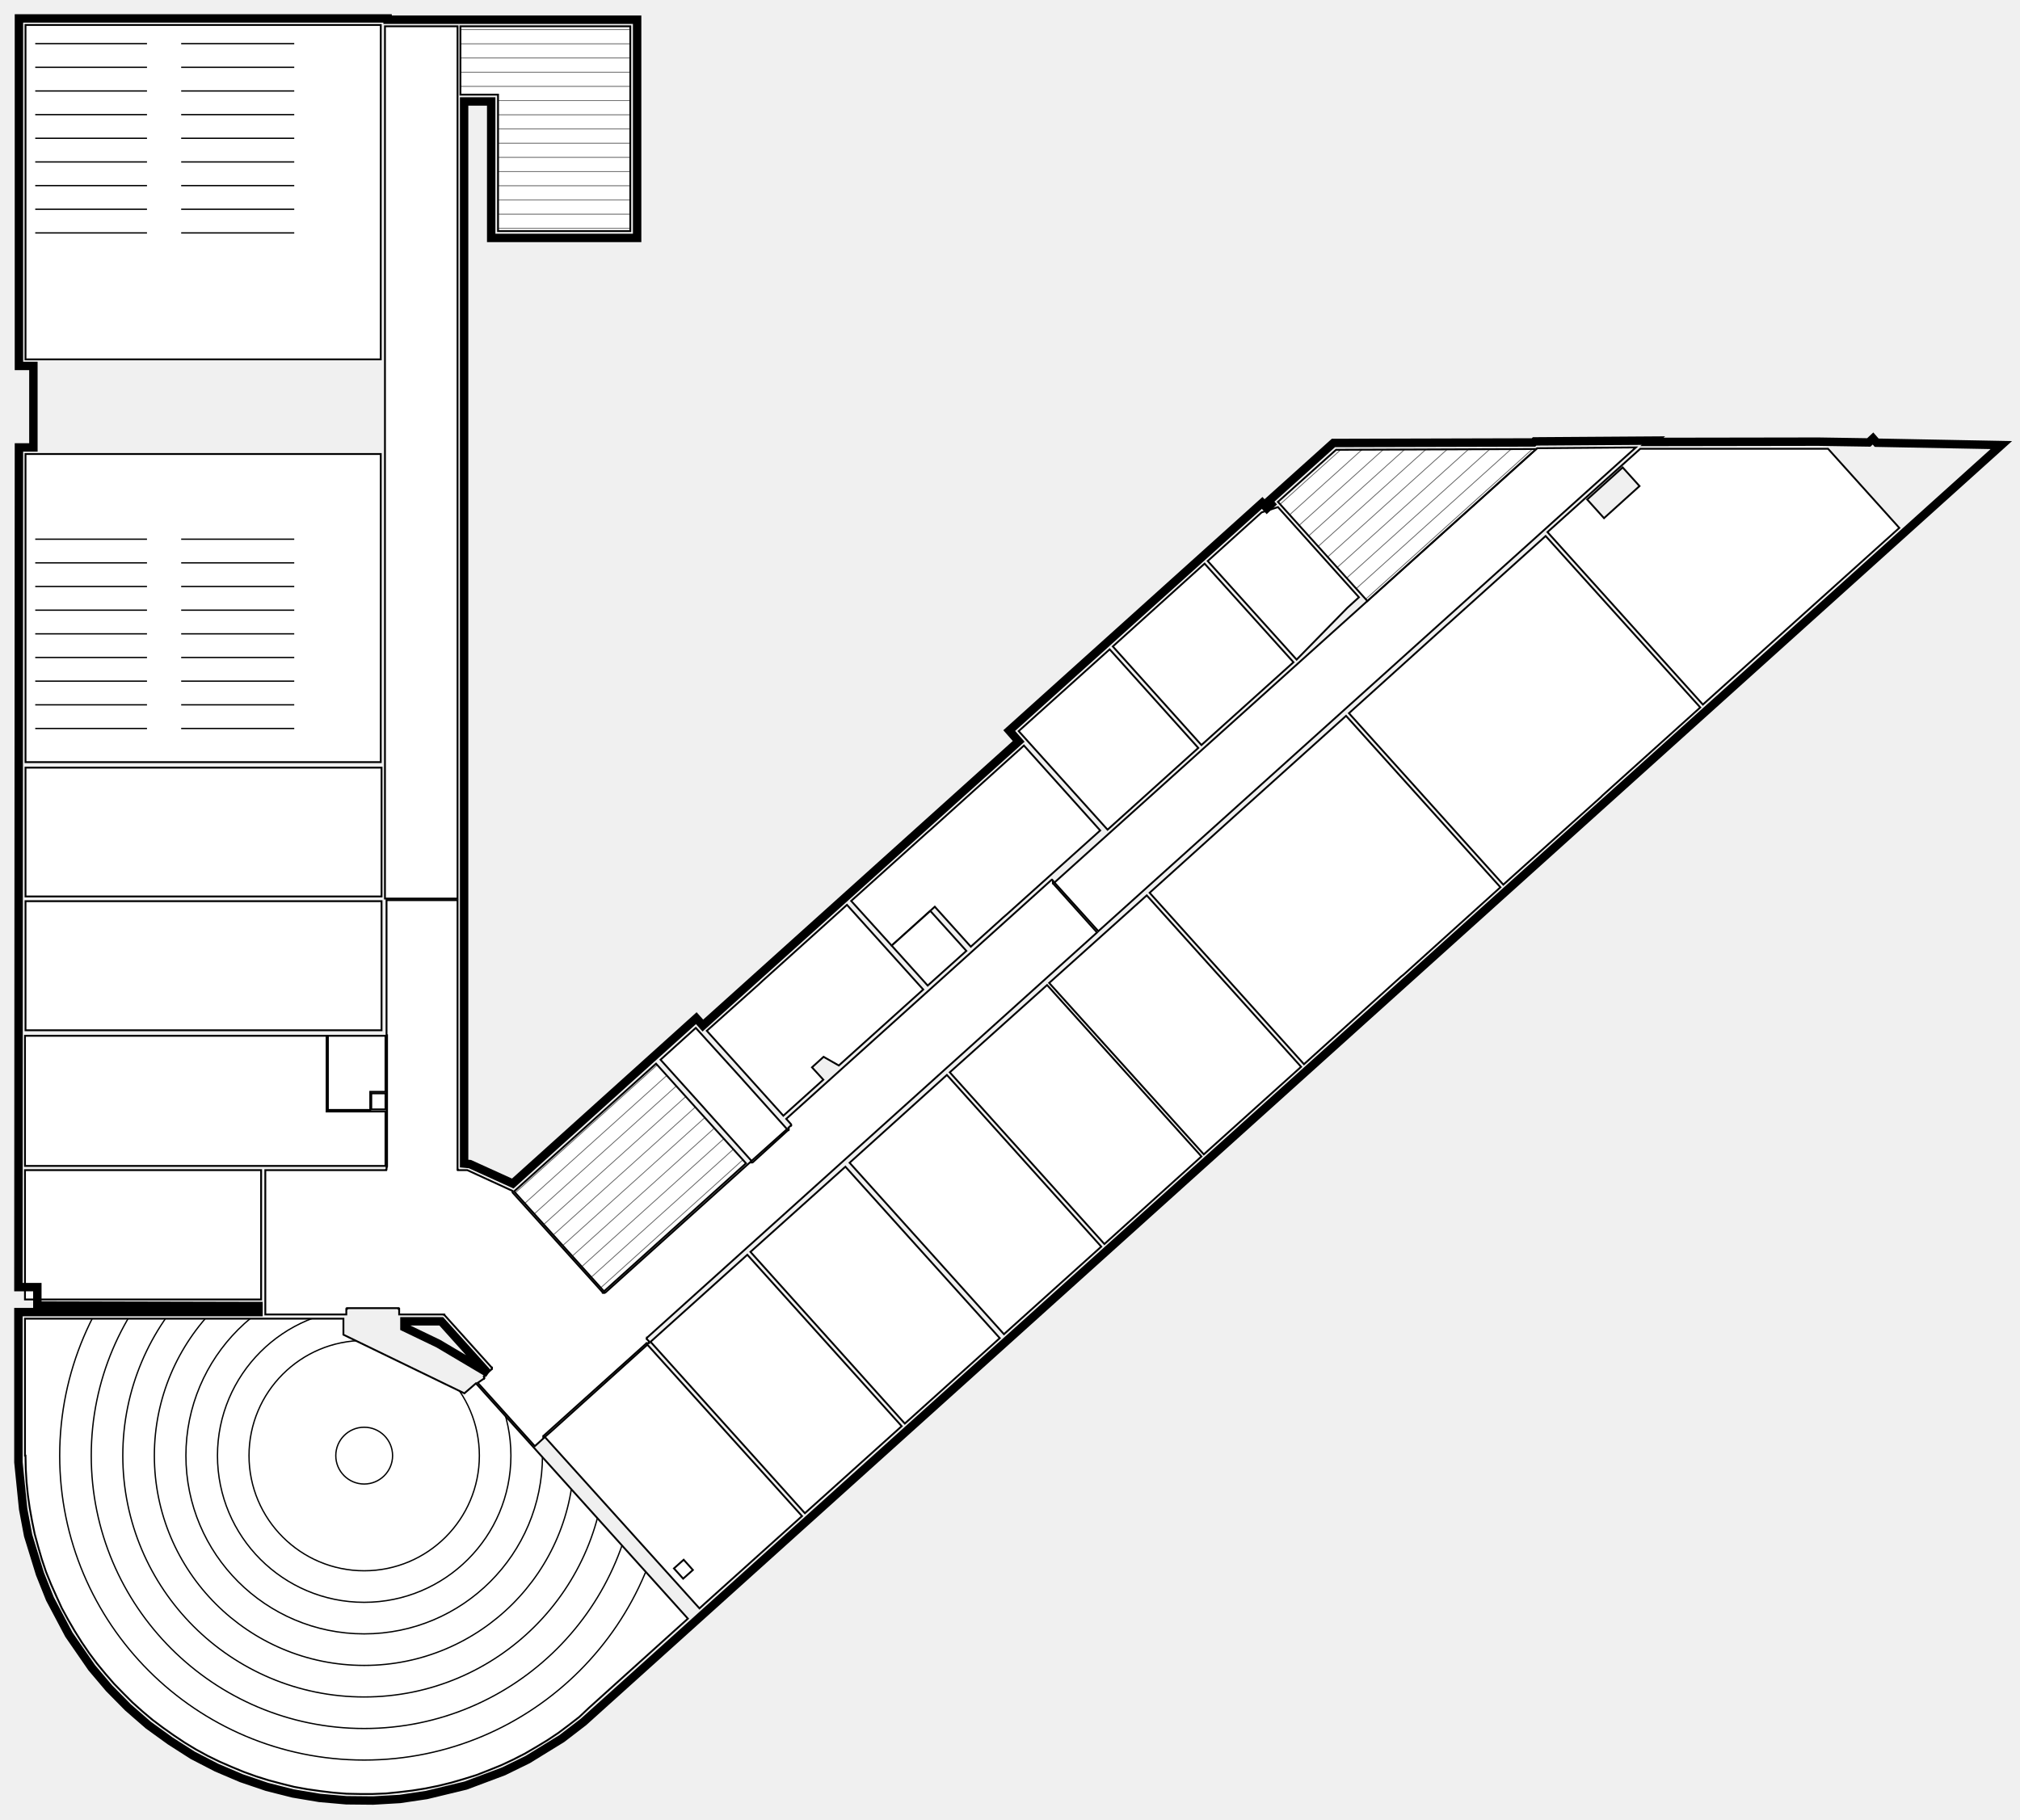
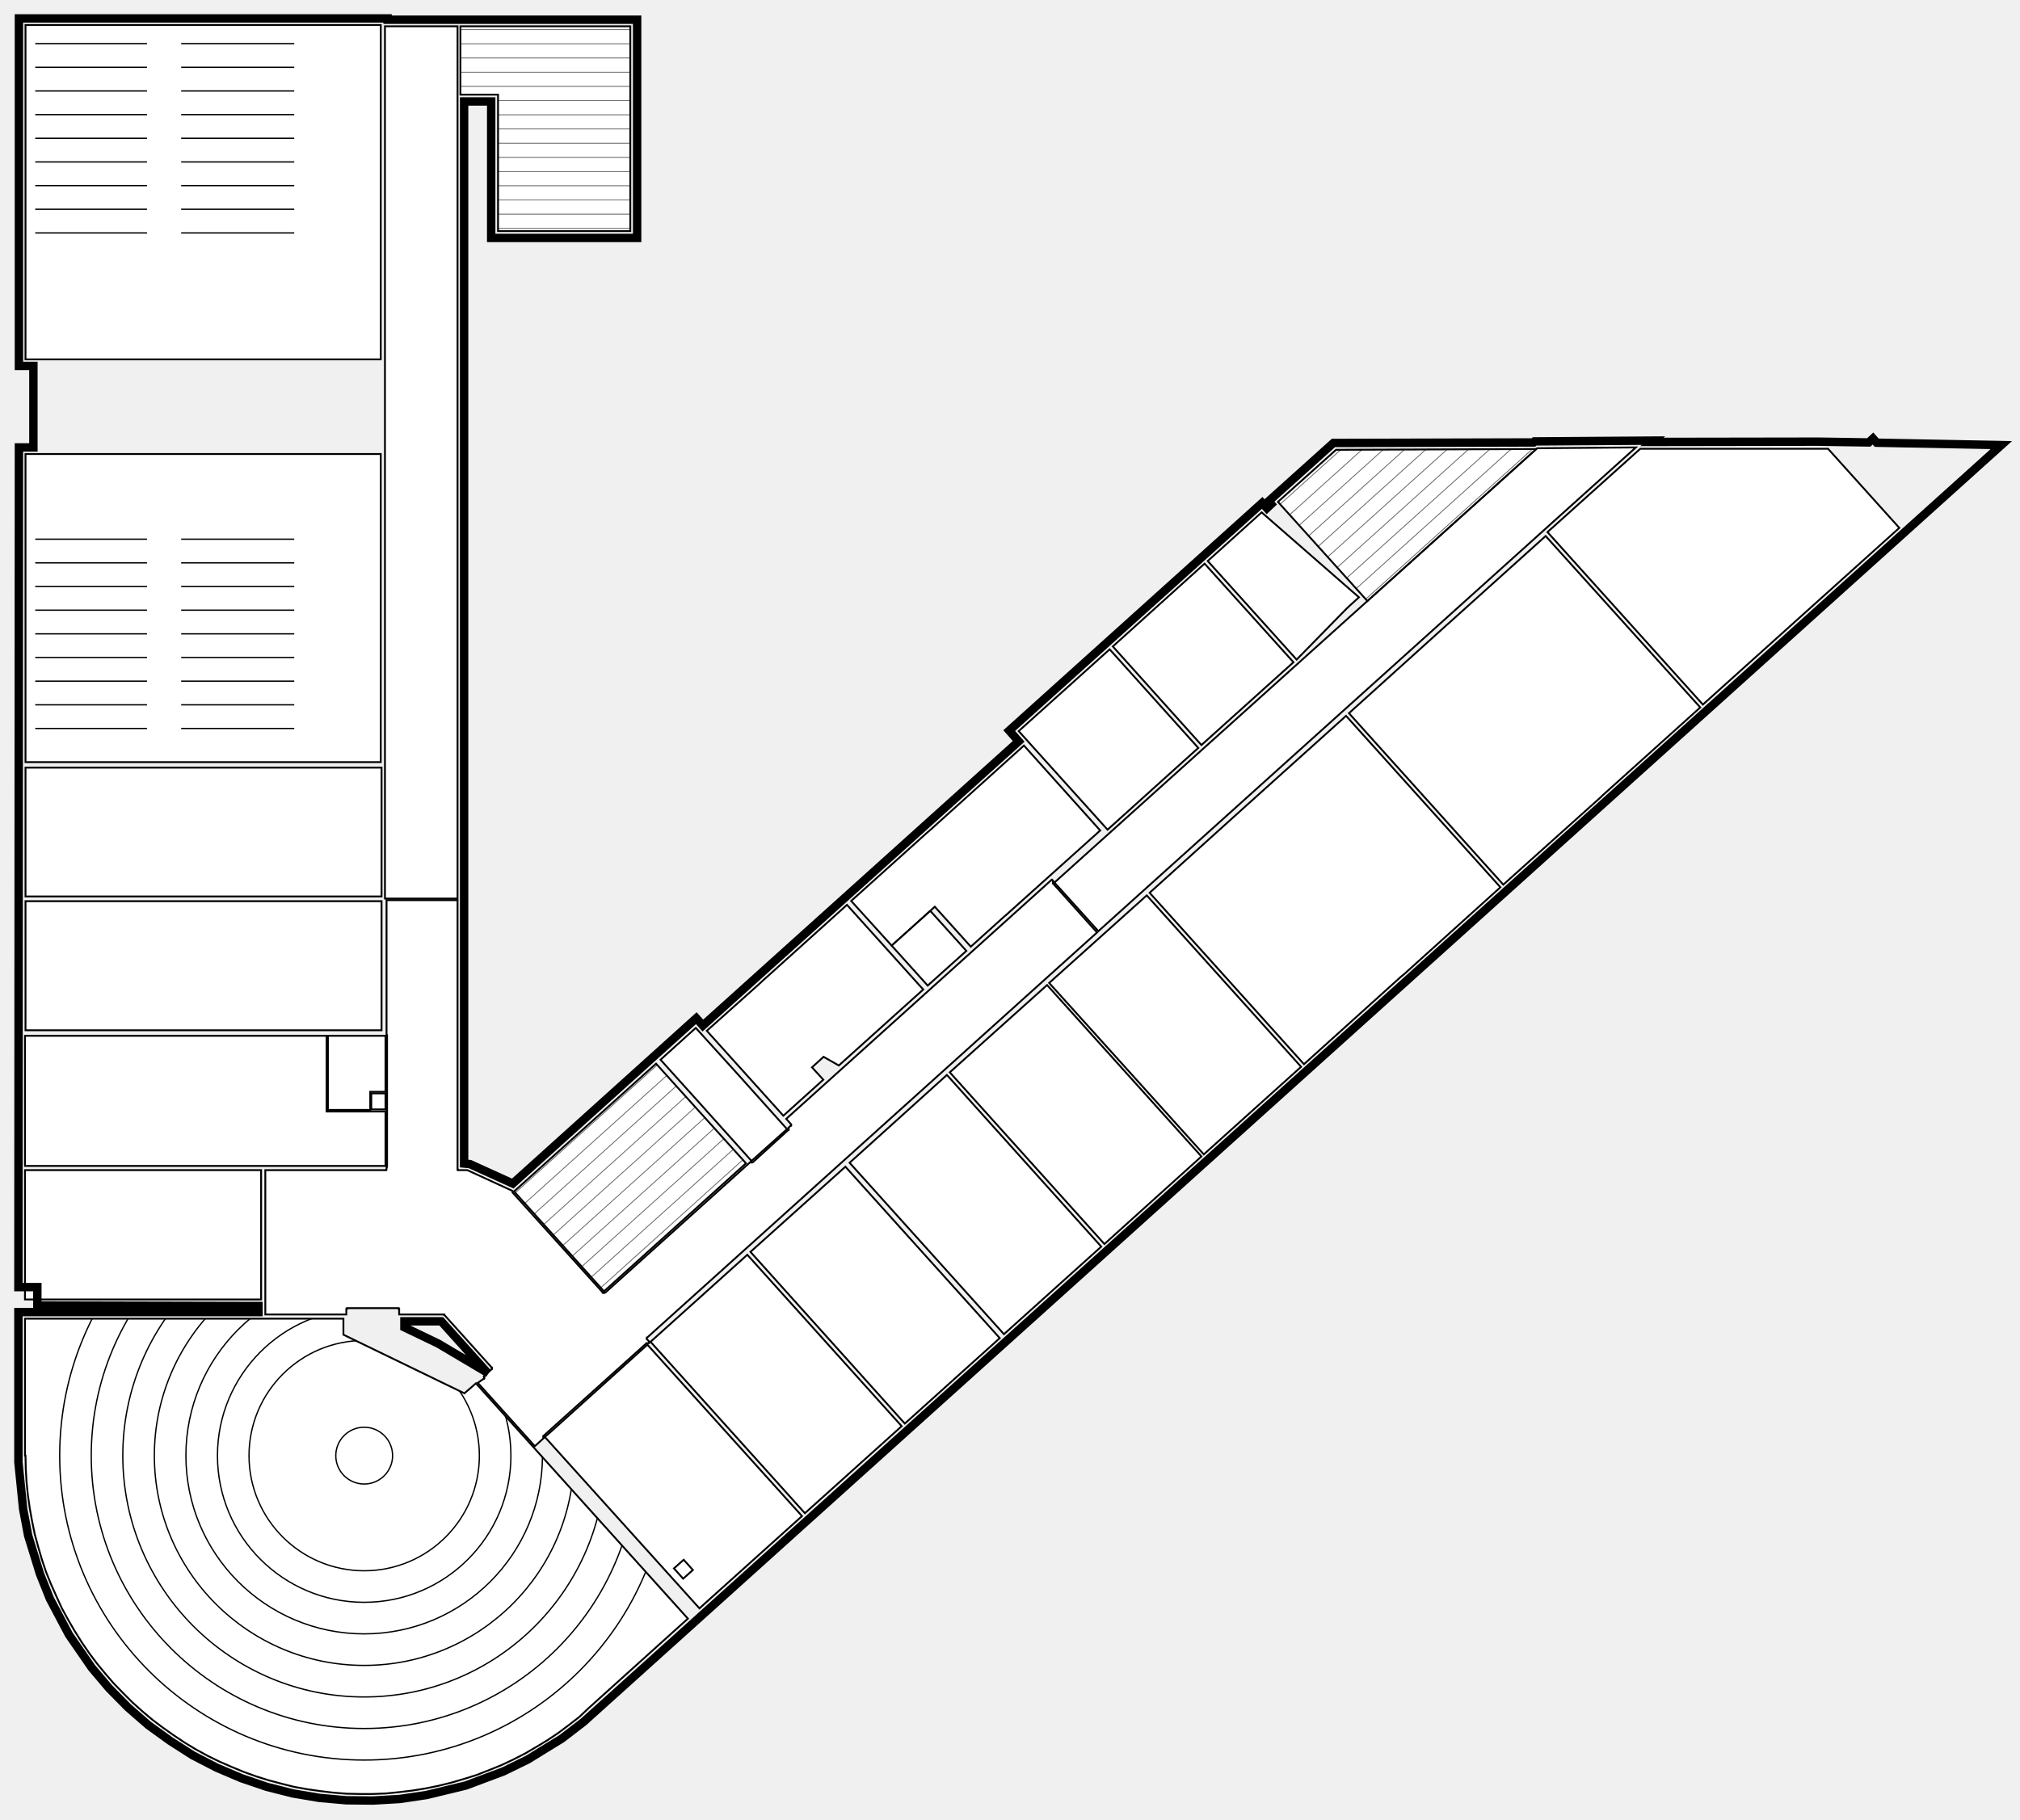
<svg xmlns="http://www.w3.org/2000/svg" viewBox="-9.4 -11.1 768.2 692.0" width="384.1mm" height="346.0mm">
  <style>.deco{stroke-opacity:1}
.room{stroke:#000;stroke-width:.7}
.out{fill:none;stroke:#000;stroke-width:3.2}
.axis{stroke:#000;stroke-width:.4;stroke-dasharray:9 2.5 1.5 2.5;fill:none}
.axc{fill:#fff;stroke:#000;stroke-width:.5}
.axt{font:6.2px "Barlow Condensed","Arial Narrow",Arial,sans-serif;fill:#000;text-anchor:middle;dominant-baseline:central}
.seg{stroke:#000;stroke-width:1.4;stroke-dasharray:6 3.5;fill:none}
.segt{font:700 11px "Barlow Condensed","Arial Narrow",Arial,sans-serif;fill:#000}
.deco{fill:none;stroke:#000;stroke-width:.5}
.n{font-family:"Barlow Condensed","Arial Narrow",Arial,sans-serif;font-weight:700;fill:#000;text-anchor:middle}
.a{font-family:"IBM Plex Mono",Consolas,monospace;fill:#000;text-anchor:middle}
</style>
  <defs>
    <clipPath id="c1_01">
      <path d="M165.7 -1.1L230.3 -1.1L230.3 76.8L180.0 76.8L180.0 24.9L165.7 24.9L165.7 -1.1Z" />
    </clipPath>
    <clipPath id="c1_02">
      <path d="M137.0 -1.1L164.6 -1.1L164.6 330.7L137.0 330.7L137.0 -1.1Z" />
    </clipPath>
    <clipPath id="c1_03">
      <path d="M91.5 434.0L91.5 434.0L91.5 488.9L91.5 488.9L91.5 488.9L122.3 488.9L122.3 488.9L122.3 488.9L122.3 487.1L122.3 487.1L122.3 487.1L122.3 487.0L122.3 487.0L122.3 487.0L122.3 487.0L122.3 486.9L122.3 486.9L122.4 486.9L122.4 486.8L122.4 486.8L122.4 486.8L122.4 486.8L122.4 486.7L122.5 486.7L122.5 486.7L122.5 486.7L122.5 486.6L122.6 486.6L122.6 486.6L122.6 486.6L122.6 486.6L122.7 486.6L122.7 486.5L122.7 486.5L122.7 486.5L122.8 486.5L122.8 486.5L122.8 486.5L122.9 486.5L122.9 486.5L122.9 486.5L123.0 486.5L141.8 486.5L141.8 486.5L141.8 486.5L141.9 486.5L141.9 486.5L142.0 486.5L142.0 486.5L142.0 486.5L142.0 486.5L142.1 486.5L142.1 486.6L142.1 486.6L142.2 486.6L142.2 486.6L142.2 486.6L142.2 486.6L142.2 486.7L142.3 486.7L142.3 486.7L142.3 486.7L142.3 486.8L142.3 486.8L142.4 486.8L142.4 486.8L142.4 486.9L142.4 486.9L142.4 486.9L142.4 487.0L142.4 487.0L142.4 487.0L142.4 487.0L142.4 487.1L142.4 487.1L142.4 487.1L142.4 488.9L142.4 488.9L142.5 488.9L159.3 488.9L159.3 488.9L159.4 488.9L159.4 488.9L159.4 489.0L159.5 489.0L159.5 489.0L159.6 489.0L159.6 489.0L159.6 489.1L177.6 509.1L177.7 509.1L177.7 509.1L177.7 509.2L177.7 509.2L177.7 509.2L177.7 509.3L177.7 509.3L177.7 509.4L177.7 509.4L177.7 509.4L177.7 509.5L177.7 509.5L177.7 509.6L177.7 509.6L177.6 509.6L177.6 509.7L174.6 512.4L174.6 512.4L174.6 512.4L174.6 512.4L174.6 512.4L174.6 512.5L174.6 512.5L174.7 512.5L174.7 512.5L174.7 512.6L174.7 512.6L174.7 512.6L174.7 512.6L174.7 512.7L174.8 512.7L174.8 512.8L174.8 512.8L174.8 512.8L174.8 512.8L174.8 512.9L174.8 512.9L174.8 512.9L174.8 513.0L174.8 513.0L174.8 513.0L174.8 513.1L174.7 513.1L174.7 513.1L174.7 513.1L174.7 513.2L174.7 513.2L174.7 513.2L174.7 513.2L174.6 513.3L174.6 513.3L174.6 513.3L174.6 513.4L174.5 513.4L174.5 513.4L174.5 513.4L172.3 514.9L172.3 514.9L172.3 514.9L194.0 539.0L194.0 539.0L194.0 539.0L197.4 535.9L197.4 535.9L197.4 535.9L197.3 535.9L197.3 535.9L197.3 535.8L197.3 535.8L197.3 535.8L197.3 535.7L197.3 535.7L197.2 535.7L197.2 535.7L197.2 535.6L197.2 535.6L197.2 535.6L197.2 535.5L197.2 535.5L197.2 535.5L197.2 535.4L197.2 535.4L197.2 535.4L197.2 535.3L197.2 535.3L197.2 535.3L197.3 535.3L197.3 535.2L197.3 535.2L197.3 535.2L197.3 535.1L197.3 535.1L197.3 535.1L197.4 535.1L197.4 535.1L197.4 535.0L197.4 535.0L199.6 533.0L236.4 499.9L236.4 499.9L236.4 499.9L236.5 499.9L236.5 499.9L236.5 499.8L236.6 499.8L236.6 499.8L236.6 499.8L236.6 499.8L236.7 499.8L236.7 499.8L236.7 499.8L236.8 499.8L236.8 499.8L236.8 499.8L236.8 499.8L236.9 499.8L236.9 499.8L236.9 499.8L237.0 499.8L237.0 499.8L237.0 499.8L237.1 499.8L237.1 499.8L237.1 499.8L237.2 499.8L237.2 499.9L237.2 499.9L237.2 499.9L237.2 499.9L237.3 499.9L237.3 499.9L237.3 500.0L237.3 499.9L237.5 499.8L237.5 499.8L237.5 499.7L237.5 499.7L237.5 499.7L237.5 499.7L237.5 499.6L237.5 499.6L237.4 499.6L237.4 499.5L237.4 499.5L237.4 499.5L237.4 499.4L237.4 499.4L237.4 499.4L237.4 499.4L237.4 499.3L237.4 499.3L237.4 499.3L237.4 499.2L237.4 499.2L237.4 499.2L237.4 499.1L237.4 499.1L237.4 499.1L237.4 499.1L236.6 498.3L236.6 498.2L236.6 498.2L236.6 498.2L236.6 498.1L236.6 498.1L236.5 498.1L236.5 498.0L236.5 498.0L236.6 497.9L236.6 497.9L236.6 497.8L236.6 497.8L236.6 497.8L236.6 497.7L236.6 497.7L236.7 497.7L407.8 343.6L407.8 343.6L407.8 343.6L391.2 325.1L391.2 325.1L391.1 325.0L391.1 325.0L391.1 325.0L391.1 324.9L391.1 324.9L391.1 324.9L391.0 324.9L391.0 324.8L391.0 324.8L391.0 324.8L391.0 324.7L391.0 324.7L391.0 324.7L391.0 324.6L391.0 324.6L391.0 324.6L391.0 324.6L391.0 324.5L391.0 324.5L391.0 324.4L391.0 324.4L391.0 324.4L391.1 324.4L391.1 324.3L391.1 324.3L391.1 324.3L391.1 324.3L391.2 324.2L391.2 324.2L391.2 324.2L391.2 324.2L391.2 324.2L391.2 324.1L390.7 323.5L390.6 323.5L390.6 323.5L289.6 414.5L289.6 414.5L289.6 414.5L291.4 416.5L291.4 416.5L291.4 416.6L291.4 416.6L291.4 416.6L291.5 416.7L291.5 416.7L291.5 416.8L291.5 416.8L291.5 416.8L291.5 416.9L291.4 416.9L291.4 416.9L291.4 417.0L291.4 417.0L291.4 417.1L291.3 417.1L290.4 417.9L290.4 417.9L290.4 418.0L290.4 418.0L290.4 418.0L290.5 418.0L290.5 418.1L290.5 418.1L290.5 418.1L290.5 418.1L290.5 418.2L290.5 418.2L290.5 418.2L290.5 418.2L290.6 418.3L290.6 418.3L290.6 418.4L290.6 418.4L290.6 418.4L290.6 418.4L290.5 418.5L290.5 418.5L290.5 418.5L290.5 418.6L290.5 418.6L290.5 418.6L290.5 418.7L290.5 418.7L290.5 418.7L290.4 418.7L290.4 418.8L290.4 418.8L290.4 418.8L290.4 418.8L290.3 418.8L276.9 431.0L276.9 431.0L276.8 431.0L276.8 431.0L276.8 431.0L276.8 431.0L276.7 431.1L276.7 431.1L276.7 431.1L276.6 431.1L276.6 431.1L276.6 431.1L276.6 431.1L276.5 431.1L276.5 431.1L276.5 431.1L276.4 431.1L276.4 431.1L276.4 431.1L276.3 431.1L276.3 431.1L276.3 431.1L276.2 431.1L276.2 431.1L276.2 431.1L276.2 431.0L276.1 431.0L276.1 431.0L276.1 431.0L276.1 431.0L276.0 431.0L276.0 430.9L276.0 430.9L276.0 430.9L276.0 430.9L221.0 480.4L220.9 480.5L220.9 480.5L220.9 480.5L220.8 480.5L220.8 480.5L220.7 480.6L220.7 480.6L220.7 480.6L220.7 480.6L220.7 480.6L220.6 480.6L220.6 480.6L220.6 480.6L220.6 480.6L220.5 480.7L220.5 480.7L220.5 480.7L220.4 480.7L220.4 480.7L220.4 480.7L220.3 480.7L220.3 480.7L220.3 480.7L220.2 480.7L220.2 480.7L220.2 480.7L220.2 480.7L220.1 480.7L220.1 480.7L220.1 480.7L220.0 480.7L220.0 480.7L220.0 480.6L220.0 480.6L219.9 480.6L219.9 480.6L219.9 480.6L219.8 480.6L219.8 480.5L219.8 480.5L219.8 480.5L185.6 442.6L185.6 442.5L185.6 442.5L185.6 442.5L185.6 442.5L185.5 442.4L185.5 442.4L185.5 442.4L185.5 442.4L185.5 442.3L185.5 442.3L185.5 442.2L185.5 442.2L185.5 442.2L185.5 442.2L185.5 442.1L185.5 442.1L185.5 442.1L185.5 442.0L185.5 442.0L185.5 442.0L185.5 441.9L185.5 441.9L185.5 441.9L185.5 441.9L185.5 441.9L168.3 434.0L168.3 434.0L168.3 434.0L165.0 434.0L165.0 434.0L164.9 434.0L164.9 434.0L164.9 434.0L164.8 434.0L164.8 434.0L164.8 433.9L164.7 433.9L164.7 433.9L164.7 433.8L164.7 433.8L164.6 433.8L164.6 433.7L164.6 433.7L164.6 433.6L164.6 433.6L164.6 331.3L164.6 331.3L164.6 331.3L137.6 331.3L137.6 331.3L137.6 331.3L137.6 382.4L137.6 382.5L137.6 382.5L137.6 382.5L137.6 382.5L137.6 382.5L137.7 382.6L137.7 382.6L137.7 382.6L137.7 382.6L137.7 382.6L137.7 382.7L137.7 382.7L137.8 382.7L137.8 382.8L137.8 382.8L137.8 382.8L137.8 382.8L137.8 382.9L137.8 382.9L137.8 383.0L137.8 395.2L137.8 395.2L137.8 395.3L137.8 395.3L137.8 395.3L137.8 395.4L137.8 395.4L137.8 395.4L137.7 395.5L137.7 395.5L137.7 395.5L137.7 395.5L137.7 395.5L137.7 395.5L137.8 395.6L137.8 395.6L137.8 395.6L137.8 395.7L137.8 395.7L137.8 395.7L137.8 395.8L137.8 395.8L137.8 404.2L137.8 404.2L137.8 404.3L137.8 404.3L137.8 404.3L137.8 404.4L137.8 404.4L137.8 404.4L137.7 404.5L137.7 404.5L137.7 404.5L137.7 404.5L137.7 404.5L137.7 404.5L137.8 404.6L137.8 404.6L137.8 404.6L137.8 404.7L137.8 404.7L137.8 404.7L137.8 404.8L137.8 404.8L137.8 410.9L137.8 410.9L137.8 411.0L137.8 411.0L137.8 411.0L137.8 411.1L137.8 411.1L137.8 411.1L137.7 411.1L137.7 411.2L137.7 411.2L137.7 411.2L137.7 411.2L137.7 411.3L137.7 411.3L137.7 411.3L137.7 411.3L137.7 411.3L137.7 411.3L137.7 411.4L137.7 411.4L137.7 411.4L137.8 411.5L137.8 411.5L137.8 411.5L137.8 411.6L137.8 411.6L137.8 411.6L137.8 411.6L137.8 411.7L137.8 432.4L137.8 432.4L137.8 432.5L137.8 432.5L137.8 432.5L137.8 432.6L137.8 432.6L137.8 432.6L137.7 432.7L137.7 432.7L137.7 432.7L137.7 432.8L137.7 432.8L137.7 432.8L137.7 432.8L137.6 432.8L137.6 432.9L137.6 432.9L137.6 432.9L137.6 432.9L137.6 432.9L137.6 433.6L137.6 433.6L137.6 433.7L137.6 433.7L137.5 433.8L137.5 433.8L137.5 433.8L137.5 433.9L137.4 433.9L137.4 433.9L137.4 434.0L137.3 434.0L137.3 434.0L137.3 434.0L137.2 434.0L137.2 434.0L137.2 434.0L91.5 434.0L91.5 434.0Z" />
    </clipPath>
    <clipPath id="c1_04">
      <path d="M391.6 324.6L575.2 159.4L612.7 159.1L408.3 343.1L391.6 324.6Z" />
    </clipPath>
    <clipPath id="c1_05">
      <path d="M476.6 179.8L498.7 160.0L574.8 159.7L510.6 217.5L476.6 179.8Z" />
    </clipPath>
    <clipPath id="c1_06">
      <path d="M502.0 177.2L505.7 173.8L508.9 177.3L505.2 180.6L502.0 177.2Z" />
    </clipPath>
    <clipPath id="c1_07">
      <path d="M449.9 202.3L470.4 183.8L476.6 181.8L507.4 216.1L503.0 220.1L483.7 239.8L449.9 202.3Z" />
    </clipPath>
    <clipPath id="c1_08">
      <path d="M449.9 202.3L470.4 183.8L504.1 221.3L483.7 239.8L449.9 202.3Z" />
    </clipPath>
    <clipPath id="c1_09">
      <path d="M413.8 234.8L448.7 203.3L482.5 240.8L447.5 272.3L413.8 234.8Z" />
    </clipPath>
    <clipPath id="c1_10">
      <path d="M378.0 267.0L412.6 235.9L446.3 273.4L411.8 304.5L378.0 267.0Z" />
    </clipPath>
    <clipPath id="c1_12">
      <path d="M343.1 305.7L344.6 304.4L380.0 272.5L409.0 304.8L373.6 336.6L372.1 337.9L359.8 349.0L346.1 333.8L329.7 348.6L314.3 331.6Z" />
    </clipPath>
    <clipPath id="c1_13">
      <path d="M329.7 348.6L344.4 335.4L358.1 350.6L343.4 363.8L329.7 348.6Z" />
    </clipPath>
    <clipPath id="c1_14">
      <path d="M280.6 362.0L312.7 333.1L341.7 365.3L309.6 394.2L303.8 390.9L299.4 394.9L303.7 399.6L288.5 413.3L259.4 381.0L279.1 363.4Z" />
    </clipPath>
    <clipPath id="c1_17">
      <path d="M241.8 392.0L255.2 379.9L271.7 398.1L289.9 418.4L276.4 430.5L259.7 411.9L258.2 410.2Z" />
    </clipPath>
    <clipPath id="c1_19">
      <path d="M186.1 442.1L240.1 393.5L274.3 431.4L220.3 480.1L186.1 442.1Z" />
    </clipPath>
    <clipPath id="c1_20">
      <path d="M0.3 -1.6L135.4 -1.6L135.4 125.6L0.3 125.6L0.3 -1.6Z" />
    </clipPath>
    <clipPath id="c1_24">
      <path d="M0.3 161.6L135.4 161.6L135.4 278.8L0.3 278.8L0.3 161.6Z" />
    </clipPath>
    <clipPath id="c1_25">
      <path d="M0.3 280.9L135.7 280.9L135.7 329.9L0.3 329.9L0.3 280.9Z" />
    </clipPath>
    <clipPath id="c1_28">
      <path d="M0.3 331.7L135.7 331.7L135.7 380.8L0.3 380.8L0.3 331.7Z" />
    </clipPath>
    <clipPath id="c1_29">
      <path d="M115.3 382.9L137.2 382.9L137.2 404.2L131.4 404.2L131.4 411.1L115.3 411.1Z" />
    </clipPath>
    <clipPath id="c1_31">
      <path d="M131.8 404.8L137.2 404.8L137.2 410.9L131.8 410.9L131.8 404.8Z" />
    </clipPath>
    <clipPath id="c1_32">
      <path d="M0.1 382.9L114.8 382.9L114.8 411.7L137.2 411.7L137.2 432.4L0.1 432.4L0.1 382.9Z" />
    </clipPath>
    <clipPath id="c1_33">
      <path d="M0.1 434.0L89.9 434.0L89.9 483.2L0.1 483.2Z" />
    </clipPath>
    <clipPath id="c1_38">
      <path d="M0.1 542.6L0.3 542.6L0.4 547.6L0.7 552.6L1.2 557.6L1.9 562.5L2.8 567.5L3.8 572.4L5.1 577.2L6.5 582.0L8.1 586.8L10.0 591.5L12.0 596.0L14.1 600.6L16.5 605.0L19.0 609.3L21.7 613.6L24.5 617.7L27.5 621.7L30.7 625.6L34.0 629.4L37.5 633.0L41.0 636.5L44.8 639.9L48.6 643.1L52.6 646.1L56.7 649.0L60.9 651.8L65.2 654.4L69.6 656.8L74.1 659.0L78.7 661.0L83.3 662.9L88.0 664.6L92.8 666.1L97.7 667.4L102.5 668.6L107.5 669.5L112.4 670.2L117.4 670.8L122.4 671.2L127.4 671.3L132.4 671.3L137.4 671.1L142.4 670.6L147.4 670.0L152.4 669.2L157.3 668.2L162.2 667.0L167.0 665.6L171.8 664.1L176.4 662.3L181.1 660.4L185.6 658.3L190.1 656.0L194.4 653.5L198.7 650.9L202.9 648.1L206.9 645.1L210.9 642.0L214.5 638.6L252.2 604.6L171.6 515.1L167.2 518.9L121.2 496.6L121.2 490.5L0.1 490.5L0.1 542.6Z" />
    </clipPath>
    <clipPath id="c1_39">
      <path d="M197.8 535.5L200.1 533.5L236.8 500.4L295.6 565.6L258.8 598.7L256.6 600.7Z" />
    </clipPath>
    <clipPath id="c1_40">
      <path d="M246.9 585.5L250.6 582.2L254.1 586.1L250.4 589.4L246.9 585.5Z" />
    </clipPath>
    <clipPath id="c1_42">
      <path d="M238.0 499.3L274.8 466.2L333.5 531.4L296.7 564.5L238.0 499.3Z" />
    </clipPath>
    <clipPath id="c1_43">
      <path d="M276.0 465.1L312.1 432.7L370.8 497.9L334.7 530.4L276.0 465.1Z" />
    </clipPath>
    <clipPath id="c1_44">
      <path d="M313.7 431.2L350.7 397.8L409.4 463.1L372.4 496.4L313.7 431.2Z" />
    </clipPath>
    <clipPath id="c1_45">
      <path d="M351.8 396.8L388.8 363.6L447.5 428.8L410.6 462.1L351.8 396.8Z" />
    </clipPath>
    <clipPath id="c1_46">
      <path d="M389.6 362.8L426.7 329.5L485.4 394.7L448.4 428.0L389.6 362.8Z" />
    </clipPath>
    <clipPath id="c1_47">
      <path d="M427.8 328.5L464.7 295.2L465.6 294.4L502.5 261.2L561.2 326.4L524.3 359.7L523.4 360.4L486.5 393.7Z" />
    </clipPath>
    <clipPath id="c1_49">
      <path d="M503.6 260.2L540.6 226.8L541.4 226.1L578.4 192.8L637.2 258.0L600.1 291.4L599.4 292.1L562.3 325.4Z" />
    </clipPath>
    <clipPath id="c1_51">
      <path d="M638.2 256.9L712.9 189.7L685.8 159.6L614.4 159.6L579.1 191.3L638.2 256.9ZM607.7 166.7L614.1 173.8L600.6 186.0L594.2 178.9L607.7 166.7Z" />
    </clipPath>
    <pattern id="t0" patternUnits="userSpaceOnUse" width="5.4" height="5.4">
      <path d="M0 0H5.4" stroke="#000" stroke-width=".35" />
    </pattern>
    <pattern id="t42" patternUnits="userSpaceOnUse" width="5.4" height="5.4" patternTransform="rotate(-42)">
      <path d="M0 0H5.4" stroke="#000" stroke-width=".35" />
    </pattern>
  </defs>
  <g id="pomieszczenia">
    <path id="room-1-01" class="room" fill="#fff" fill-rule="evenodd" d="M165.7 -1.1L230.3 -1.1L230.3 76.8L180.0 76.8L180.0 24.9L165.7 24.9L165.7 -1.1Z" />
    <path id="room-1-02" class="room" fill="#fff" fill-rule="evenodd" d="M137.0 -1.1L164.6 -1.1L164.6 330.7L137.0 330.7L137.0 -1.1Z" />
    <path id="room-1-03" class="room" fill="#fff" fill-rule="evenodd" d="M91.5 434.0L91.5 434.0L91.5 488.9L91.5 488.9L91.5 488.9L122.3 488.9L122.3 488.9L122.3 488.9L122.3 487.1L122.3 487.1L122.3 487.1L122.3 487.0L122.3 487.0L122.3 487.0L122.3 487.0L122.3 486.9L122.3 486.9L122.4 486.9L122.4 486.8L122.4 486.8L122.4 486.8L122.4 486.8L122.4 486.7L122.5 486.7L122.5 486.7L122.5 486.7L122.5 486.6L122.6 486.6L122.6 486.6L122.6 486.6L122.6 486.6L122.7 486.6L122.7 486.5L122.7 486.5L122.7 486.5L122.8 486.5L122.8 486.5L122.8 486.5L122.9 486.5L122.9 486.5L122.9 486.5L123.0 486.5L141.8 486.5L141.8 486.5L141.8 486.5L141.9 486.5L141.9 486.5L142.0 486.5L142.0 486.5L142.0 486.5L142.0 486.5L142.1 486.5L142.1 486.6L142.1 486.6L142.2 486.6L142.2 486.6L142.2 486.6L142.2 486.6L142.2 486.7L142.3 486.7L142.3 486.7L142.3 486.7L142.3 486.8L142.3 486.8L142.4 486.8L142.4 486.8L142.4 486.9L142.4 486.9L142.4 486.9L142.4 487.0L142.4 487.0L142.4 487.0L142.4 487.0L142.4 487.1L142.4 487.1L142.4 487.1L142.4 488.9L142.4 488.9L142.5 488.9L159.3 488.9L159.3 488.9L159.4 488.9L159.4 488.9L159.4 489.0L159.5 489.0L159.5 489.0L159.6 489.0L159.6 489.0L159.6 489.1L177.6 509.1L177.7 509.1L177.7 509.1L177.7 509.2L177.7 509.2L177.7 509.2L177.7 509.3L177.7 509.3L177.7 509.4L177.7 509.4L177.7 509.4L177.7 509.5L177.7 509.5L177.7 509.6L177.7 509.6L177.6 509.6L177.6 509.7L174.6 512.4L174.6 512.4L174.6 512.4L174.6 512.4L174.6 512.4L174.6 512.5L174.6 512.5L174.7 512.5L174.7 512.5L174.7 512.6L174.7 512.6L174.7 512.6L174.7 512.6L174.7 512.7L174.8 512.7L174.8 512.8L174.8 512.8L174.8 512.8L174.8 512.8L174.8 512.9L174.8 512.9L174.8 512.9L174.8 513.0L174.8 513.0L174.8 513.0L174.8 513.1L174.7 513.1L174.7 513.1L174.7 513.1L174.7 513.2L174.7 513.2L174.7 513.2L174.7 513.2L174.6 513.3L174.6 513.3L174.6 513.3L174.6 513.4L174.5 513.4L174.5 513.4L174.5 513.4L172.3 514.9L172.3 514.9L172.3 514.9L194.0 539.0L194.0 539.0L194.0 539.0L197.4 535.9L197.4 535.9L197.4 535.9L197.3 535.9L197.3 535.9L197.3 535.8L197.3 535.8L197.3 535.8L197.3 535.7L197.3 535.7L197.2 535.7L197.2 535.7L197.2 535.6L197.2 535.6L197.2 535.6L197.2 535.5L197.2 535.5L197.2 535.5L197.2 535.4L197.2 535.4L197.2 535.4L197.2 535.3L197.2 535.3L197.2 535.3L197.3 535.3L197.3 535.2L197.3 535.2L197.3 535.2L197.3 535.1L197.3 535.1L197.3 535.1L197.4 535.1L197.4 535.1L197.4 535.0L197.4 535.0L199.6 533.0L236.4 499.9L236.4 499.9L236.4 499.9L236.5 499.9L236.5 499.9L236.5 499.8L236.6 499.8L236.6 499.8L236.6 499.8L236.6 499.8L236.7 499.8L236.7 499.8L236.7 499.8L236.8 499.8L236.8 499.8L236.8 499.8L236.8 499.8L236.9 499.8L236.9 499.8L236.9 499.8L237.0 499.8L237.0 499.8L237.0 499.8L237.1 499.8L237.1 499.8L237.1 499.8L237.2 499.8L237.2 499.9L237.2 499.9L237.2 499.9L237.2 499.9L237.3 499.9L237.3 499.9L237.3 500.0L237.3 499.9L237.5 499.8L237.5 499.8L237.5 499.7L237.5 499.7L237.5 499.7L237.5 499.7L237.5 499.6L237.5 499.6L237.4 499.6L237.4 499.5L237.4 499.5L237.4 499.5L237.4 499.4L237.4 499.4L237.4 499.4L237.4 499.4L237.4 499.3L237.4 499.3L237.4 499.3L237.4 499.2L237.4 499.2L237.4 499.2L237.4 499.1L237.4 499.1L237.4 499.1L237.4 499.1L236.6 498.3L236.6 498.2L236.6 498.2L236.6 498.2L236.6 498.1L236.6 498.1L236.5 498.1L236.5 498.0L236.5 498.0L236.6 497.9L236.6 497.9L236.6 497.8L236.6 497.8L236.6 497.8L236.6 497.7L236.6 497.7L236.7 497.7L407.8 343.6L407.8 343.6L407.8 343.6L391.2 325.1L391.2 325.1L391.1 325.0L391.1 325.0L391.1 325.0L391.1 324.9L391.1 324.9L391.1 324.9L391.0 324.9L391.0 324.8L391.0 324.8L391.0 324.8L391.0 324.7L391.0 324.7L391.0 324.7L391.0 324.6L391.0 324.6L391.0 324.6L391.0 324.6L391.0 324.5L391.0 324.5L391.0 324.4L391.0 324.4L391.0 324.4L391.1 324.4L391.1 324.3L391.1 324.3L391.1 324.3L391.1 324.3L391.2 324.2L391.2 324.2L391.2 324.2L391.2 324.2L391.2 324.2L391.2 324.1L390.7 323.5L390.6 323.5L390.6 323.5L289.6 414.5L289.6 414.5L289.6 414.5L291.4 416.5L291.4 416.5L291.4 416.6L291.4 416.6L291.4 416.6L291.5 416.7L291.5 416.7L291.5 416.8L291.5 416.8L291.5 416.8L291.5 416.9L291.4 416.9L291.4 416.9L291.4 417.0L291.4 417.0L291.4 417.1L291.3 417.1L290.4 417.9L290.4 417.9L290.4 418.0L290.4 418.0L290.4 418.0L290.5 418.0L290.5 418.1L290.5 418.1L290.5 418.1L290.5 418.1L290.5 418.2L290.5 418.2L290.5 418.2L290.5 418.2L290.6 418.3L290.6 418.3L290.6 418.4L290.6 418.4L290.6 418.4L290.6 418.4L290.5 418.5L290.5 418.5L290.5 418.5L290.5 418.6L290.5 418.6L290.5 418.6L290.5 418.7L290.5 418.7L290.5 418.7L290.4 418.7L290.4 418.8L290.4 418.8L290.4 418.8L290.4 418.8L290.3 418.8L276.9 431.0L276.9 431.0L276.8 431.0L276.8 431.0L276.8 431.0L276.8 431.0L276.7 431.1L276.7 431.1L276.7 431.1L276.6 431.1L276.6 431.1L276.6 431.1L276.6 431.1L276.5 431.1L276.5 431.1L276.5 431.1L276.4 431.1L276.4 431.1L276.4 431.1L276.3 431.1L276.3 431.1L276.3 431.1L276.2 431.1L276.2 431.1L276.2 431.1L276.2 431.0L276.1 431.0L276.1 431.0L276.1 431.0L276.1 431.0L276.0 431.0L276.0 430.9L276.0 430.9L276.0 430.9L276.0 430.9L221.0 480.4L220.9 480.5L220.9 480.5L220.9 480.5L220.8 480.5L220.8 480.5L220.7 480.6L220.7 480.6L220.7 480.6L220.7 480.6L220.7 480.6L220.6 480.6L220.6 480.6L220.6 480.6L220.6 480.6L220.5 480.7L220.5 480.7L220.5 480.7L220.4 480.7L220.4 480.7L220.4 480.7L220.3 480.7L220.3 480.7L220.3 480.7L220.2 480.7L220.2 480.7L220.2 480.7L220.2 480.7L220.1 480.7L220.1 480.7L220.1 480.7L220.0 480.7L220.0 480.7L220.0 480.6L220.0 480.6L219.9 480.6L219.9 480.6L219.9 480.6L219.8 480.6L219.8 480.5L219.8 480.5L219.8 480.5L185.6 442.6L185.6 442.5L185.6 442.5L185.6 442.5L185.6 442.5L185.5 442.4L185.5 442.4L185.5 442.4L185.5 442.4L185.5 442.3L185.5 442.3L185.5 442.2L185.5 442.2L185.5 442.2L185.5 442.2L185.5 442.1L185.5 442.1L185.5 442.1L185.5 442.0L185.5 442.0L185.5 442.0L185.5 441.9L185.5 441.9L185.5 441.9L185.5 441.9L185.5 441.9L168.3 434.0L168.3 434.0L168.3 434.0L165.0 434.0L165.0 434.0L164.9 434.0L164.9 434.0L164.9 434.0L164.8 434.0L164.8 434.0L164.8 433.9L164.7 433.9L164.7 433.9L164.7 433.8L164.7 433.8L164.6 433.8L164.6 433.7L164.6 433.7L164.6 433.6L164.6 433.6L164.6 331.3L164.6 331.3L164.6 331.3L137.6 331.3L137.6 331.3L137.6 331.3L137.6 382.4L137.6 382.5L137.6 382.5L137.6 382.5L137.6 382.5L137.6 382.5L137.7 382.6L137.7 382.6L137.7 382.6L137.7 382.6L137.7 382.6L137.7 382.7L137.7 382.7L137.8 382.7L137.8 382.8L137.8 382.8L137.8 382.8L137.8 382.8L137.8 382.9L137.8 382.9L137.8 383.0L137.8 395.2L137.8 395.2L137.8 395.3L137.8 395.3L137.8 395.3L137.8 395.4L137.8 395.4L137.8 395.4L137.7 395.5L137.7 395.5L137.7 395.5L137.7 395.5L137.7 395.5L137.7 395.5L137.8 395.6L137.8 395.6L137.8 395.6L137.8 395.7L137.8 395.7L137.8 395.7L137.8 395.8L137.8 395.8L137.8 404.2L137.8 404.2L137.8 404.3L137.8 404.3L137.8 404.3L137.8 404.4L137.8 404.4L137.8 404.4L137.7 404.5L137.7 404.5L137.7 404.5L137.7 404.5L137.7 404.5L137.7 404.5L137.8 404.6L137.8 404.6L137.8 404.6L137.8 404.7L137.8 404.7L137.8 404.7L137.8 404.8L137.8 404.8L137.8 410.9L137.8 410.9L137.8 411.0L137.8 411.0L137.8 411.0L137.8 411.1L137.8 411.1L137.8 411.1L137.7 411.1L137.7 411.2L137.7 411.2L137.7 411.2L137.7 411.2L137.7 411.3L137.7 411.3L137.7 411.3L137.7 411.3L137.7 411.3L137.7 411.3L137.7 411.4L137.7 411.4L137.7 411.4L137.8 411.5L137.8 411.5L137.8 411.5L137.8 411.6L137.8 411.6L137.8 411.6L137.8 411.6L137.8 411.7L137.8 432.4L137.8 432.4L137.8 432.5L137.8 432.5L137.8 432.5L137.8 432.6L137.8 432.6L137.8 432.6L137.7 432.7L137.7 432.7L137.7 432.7L137.7 432.8L137.7 432.8L137.7 432.8L137.7 432.8L137.6 432.8L137.6 432.9L137.6 432.9L137.6 432.9L137.6 432.9L137.6 432.9L137.6 433.6L137.6 433.6L137.6 433.7L137.6 433.7L137.5 433.8L137.5 433.8L137.5 433.8L137.5 433.9L137.4 433.9L137.4 433.9L137.4 434.0L137.3 434.0L137.3 434.0L137.3 434.0L137.2 434.0L137.2 434.0L137.2 434.0L91.5 434.0L91.5 434.0Z" />
    <path id="room-1-04" class="room" fill="#fff" fill-rule="evenodd" d="M391.6 324.6L575.2 159.4L612.7 159.1L408.3 343.1L391.6 324.6Z" />
    <path id="room-1-05" class="room" fill="#fff" fill-rule="evenodd" d="M476.6 179.8L498.7 160.0L574.8 159.7L510.6 217.5L476.6 179.8Z" />
-     <path id="room-1-07" class="room" fill="#fff" fill-rule="evenodd" d="M449.9 202.3L470.4 183.8L476.6 181.8L507.4 216.1L503.0 220.1L483.7 239.8L449.9 202.3Z" />
+     <path id="room-1-07" class="room" fill="#fff" fill-rule="evenodd" d="M449.9 202.3L470.4 183.8L507.4 216.1L503.0 220.1L483.7 239.8L449.9 202.3Z" />
    <path id="room-1-09" class="room" fill="#fff" fill-rule="evenodd" d="M413.8 234.8L448.7 203.3L482.5 240.8L447.5 272.3L413.8 234.8Z" />
    <path id="room-1-10" class="room" fill="#fff" fill-rule="evenodd" d="M378.0 267.0L412.6 235.9L446.3 273.4L411.8 304.5L378.0 267.0Z" />
    <path id="room-1-12" class="room" fill="#fff" fill-rule="evenodd" d="M343.1 305.7L344.6 304.4L380.0 272.5L409.0 304.8L373.6 336.6L372.1 337.9L359.8 349.0L346.1 333.8L329.7 348.6L314.3 331.6Z" />
    <path id="room-1-13" class="room" fill="#fff" fill-rule="evenodd" d="M329.7 348.6L344.4 335.4L358.1 350.6L343.4 363.8L329.7 348.6Z" />
    <path id="room-1-14" class="room" fill="#fff" fill-rule="evenodd" d="M280.6 362.0L312.7 333.1L341.7 365.3L309.6 394.2L303.8 390.9L299.4 394.9L303.7 399.6L288.5 413.3L259.4 381.0L279.1 363.4Z" />
    <path id="room-1-17" class="room" fill="#fff" fill-rule="evenodd" d="M241.8 392.0L255.2 379.9L271.7 398.1L289.9 418.4L276.4 430.5L259.7 411.9L258.2 410.2Z" />
    <path id="room-1-19" class="room" fill="#fff" fill-rule="evenodd" d="M186.1 442.1L240.1 393.5L274.3 431.4L220.3 480.1L186.1 442.1Z" />
    <path id="room-1-20" class="room" fill="#fff" fill-rule="evenodd" d="M0.3 -1.6L135.4 -1.6L135.4 125.6L0.3 125.6L0.3 -1.6Z" />
    <path id="room-1-24" class="room" fill="#fff" fill-rule="evenodd" d="M0.3 161.6L135.4 161.6L135.4 278.8L0.3 278.8L0.3 161.6Z" />
    <path id="room-1-25" class="room" fill="#fff" fill-rule="evenodd" d="M0.3 280.9L135.7 280.9L135.7 329.9L0.3 329.9L0.3 280.9Z" />
    <path id="room-1-28" class="room" fill="#fff" fill-rule="evenodd" d="M0.3 331.7L135.7 331.7L135.7 380.8L0.3 380.8L0.3 331.7Z" />
    <path id="room-1-29" class="room" fill="#fff" fill-rule="evenodd" d="M115.3 382.9L137.2 382.9L137.2 404.2L131.4 404.2L131.4 411.1L115.3 411.1Z" />
    <path id="room-1-31" class="room" fill="#fff" fill-rule="evenodd" d="M131.8 404.8L137.2 404.8L137.2 410.9L131.8 410.9L131.8 404.8Z" />
    <path id="room-1-32" class="room" fill="#fff" fill-rule="evenodd" d="M0.1 382.9L114.8 382.9L114.8 411.7L137.2 411.7L137.2 432.4L0.1 432.4L0.1 382.9Z" />
    <path id="room-1-33" class="room" fill="#fff" fill-rule="evenodd" d="M0.1 434.0L89.9 434.0L89.9 483.2L0.1 483.2Z" />
    <path id="room-1-38" class="room" fill="#fff" fill-rule="evenodd" d="M0.1 542.6L0.3 542.6L0.4 547.6L0.7 552.6L1.2 557.6L1.9 562.5L2.8 567.5L3.8 572.4L5.1 577.2L6.5 582.0L8.1 586.8L10.0 591.5L12.0 596.0L14.1 600.6L16.5 605.0L19.0 609.3L21.7 613.6L24.5 617.7L27.5 621.7L30.7 625.6L34.0 629.4L37.5 633.0L41.0 636.5L44.8 639.9L48.6 643.1L52.6 646.1L56.7 649.0L60.9 651.8L65.2 654.4L69.6 656.8L74.1 659.0L78.7 661.0L83.3 662.9L88.0 664.6L92.8 666.1L97.7 667.4L102.5 668.6L107.5 669.5L112.4 670.2L117.4 670.8L122.4 671.2L127.4 671.3L132.4 671.3L137.4 671.1L142.4 670.6L147.4 670.0L152.4 669.2L157.3 668.2L162.2 667.0L167.0 665.6L171.8 664.1L176.4 662.3L181.1 660.4L185.6 658.3L190.1 656.0L194.4 653.5L198.7 650.9L202.9 648.1L206.9 645.1L210.9 642.0L214.5 638.6L252.2 604.6L171.6 515.1L167.2 518.9L121.2 496.6L121.2 490.5L0.1 490.5L0.1 542.6Z" />
    <path id="room-1-39" class="room" fill="#fff" fill-rule="evenodd" d="M197.8 535.5L200.1 533.5L236.8 500.4L295.6 565.6L258.8 598.7L256.6 600.7Z" />
    <path id="room-1-40" class="room" fill="#fff" fill-rule="evenodd" d="M246.9 585.5L250.6 582.2L254.1 586.1L250.4 589.4L246.9 585.5Z" />
    <path id="room-1-42" class="room" fill="#fff" fill-rule="evenodd" d="M238.0 499.3L274.8 466.2L333.5 531.4L296.7 564.5L238.0 499.3Z" />
    <path id="room-1-43" class="room" fill="#fff" fill-rule="evenodd" d="M276.0 465.1L312.1 432.7L370.8 497.9L334.7 530.4L276.0 465.1Z" />
    <path id="room-1-44" class="room" fill="#fff" fill-rule="evenodd" d="M313.7 431.2L350.7 397.8L409.4 463.1L372.4 496.4L313.7 431.2Z" />
    <path id="room-1-45" class="room" fill="#fff" fill-rule="evenodd" d="M351.8 396.8L388.8 363.6L447.5 428.8L410.6 462.1L351.8 396.8Z" />
    <path id="room-1-46" class="room" fill="#fff" fill-rule="evenodd" d="M389.6 362.8L426.7 329.5L485.4 394.7L448.4 428.0L389.6 362.8Z" />
    <path id="room-1-47" class="room" fill="#fff" fill-rule="evenodd" d="M427.8 328.5L464.7 295.2L465.6 294.4L502.5 261.2L561.2 326.4L524.3 359.7L523.4 360.4L486.5 393.7Z" />
    <path id="room-1-49" class="room" fill="#fff" fill-rule="evenodd" d="M503.6 260.2L540.6 226.8L541.4 226.1L578.4 192.8L637.2 258.0L600.1 291.4L599.4 292.1L562.3 325.4Z" />
-     <path id="room-1-51" class="room" fill="#fff" fill-rule="evenodd" d="M638.2 256.9L712.9 189.7L685.8 159.6L614.4 159.6L579.1 191.3L638.2 256.9ZM607.7 166.7L614.1 173.8L600.6 186.0L594.2 178.9L607.7 166.7Z" />
+     <path id="room-1-51" class="room" fill="#fff" fill-rule="evenodd" d="M638.2 256.9L712.9 189.7L685.8 159.6L614.4 159.6L579.1 191.3L638.2 256.9Z" />
  </g>
  <g id="widownie-biegi" class="deco">
    <path d="M165.7 -1.1L230.3 -1.1L230.3 76.8L180.0 76.8L180.0 24.9L165.7 24.9L165.7 -1.1Z" fill="url(#t0)" stroke="none" />
    <path d="M186.1 442.1L240.1 393.5L274.3 431.4L220.3 480.1L186.1 442.1Z" fill="url(#t42)" stroke="none" />
    <path d="M476.6 179.8L498.7 160.0L574.8 159.7L510.6 217.5L476.6 179.8Z" fill="url(#t42)" stroke="none" />
    <g clip-path="url(#c1_20)">
      <line x1="4.0" x2="46.5" y1="5.5" y2="5.5" />
      <line x1="59.5" x2="102.5" y1="5.5" y2="5.5" />
      <line x1="4.0" x2="46.5" y1="14.5" y2="14.5" />
      <line x1="59.5" x2="102.5" y1="14.5" y2="14.5" />
      <line x1="4.0" x2="46.5" y1="23.5" y2="23.5" />
      <line x1="59.5" x2="102.5" y1="23.5" y2="23.5" />
      <line x1="4.0" x2="46.5" y1="32.5" y2="32.5" />
      <line x1="59.5" x2="102.5" y1="32.5" y2="32.5" />
      <line x1="4.0" x2="46.5" y1="41.5" y2="41.5" />
      <line x1="59.5" x2="102.5" y1="41.5" y2="41.5" />
      <line x1="4.0" x2="46.5" y1="50.5" y2="50.5" />
      <line x1="59.5" x2="102.5" y1="50.5" y2="50.5" />
      <line x1="4.0" x2="46.5" y1="59.5" y2="59.5" />
      <line x1="59.5" x2="102.5" y1="59.5" y2="59.5" />
      <line x1="4.0" x2="46.5" y1="68.5" y2="68.5" />
      <line x1="59.5" x2="102.5" y1="68.5" y2="68.5" />
      <line x1="4.0" x2="46.5" y1="77.5" y2="77.5" />
      <line x1="59.5" x2="102.5" y1="77.5" y2="77.5" />
    </g>
    <g clip-path="url(#c1_24)">
      <line x1="4.0" x2="46.5" y1="194.0" y2="194.0" />
      <line x1="59.5" x2="102.5" y1="194.0" y2="194.0" />
      <line x1="4.0" x2="46.5" y1="203.0" y2="203.0" />
      <line x1="59.5" x2="102.5" y1="203.0" y2="203.0" />
      <line x1="4.0" x2="46.5" y1="212.0" y2="212.0" />
      <line x1="59.5" x2="102.5" y1="212.0" y2="212.0" />
      <line x1="4.0" x2="46.5" y1="221.0" y2="221.0" />
      <line x1="59.5" x2="102.5" y1="221.0" y2="221.0" />
      <line x1="4.0" x2="46.5" y1="230.0" y2="230.0" />
      <line x1="59.5" x2="102.5" y1="230.0" y2="230.0" />
      <line x1="4.0" x2="46.5" y1="239.0" y2="239.0" />
      <line x1="59.5" x2="102.5" y1="239.0" y2="239.0" />
      <line x1="4.0" x2="46.5" y1="248.0" y2="248.0" />
      <line x1="59.5" x2="102.5" y1="248.0" y2="248.0" />
      <line x1="4.0" x2="46.5" y1="257.0" y2="257.0" />
      <line x1="59.5" x2="102.5" y1="257.0" y2="257.0" />
      <line x1="4.0" x2="46.5" y1="266.0" y2="266.0" />
      <line x1="59.5" x2="102.5" y1="266.0" y2="266.0" />
    </g>
    <g clip-path="url(#c1_38)">
      <circle cx="129.1" cy="542.6" r="10.8" />
      <circle cx="129.1" cy="542.6" r="43.8" />
      <circle cx="129.1" cy="542.6" r="55.8" />
      <circle cx="129.1" cy="542.6" r="67.8" />
      <circle cx="129.1" cy="542.6" r="79.8" />
      <circle cx="129.1" cy="542.6" r="91.8" />
      <circle cx="129.1" cy="542.6" r="103.8" />
      <circle cx="129.1" cy="542.6" r="115.8" />
    </g>
  </g>
  <path id="obrys" class="out" d="M-2.2 159.1L-2.4 478.5L4.8 478.5L4.8 485.5L88.9 485.7L88.9 488.0L-2.4 488.0L-2.4 545.1L-0.6 562.9L1.3 573.0L5.8 587.6L9.6 597.1L16.8 610.7L25.5 623.3L32.1 631.1L39.3 638.4L47.0 645.1L55.3 651.1L63.9 656.6L73.0 661.3L82.4 665.3L92.1 668.6L102.0 671.1L112.1 672.8L122.3 673.7L132.5 673.8L142.7 673.2L152.8 671.7L167.7 668.1L182.1 662.7L191.3 658.2L204.3 650.2L212.5 643.9L751.7 158.2L704.3 157.3L702.9 155.7L701.3 157.2L682.1 156.9L618.8 157.0L619.4 156.5L574.2 156.8L573.8 157.2L497.7 157.4L473.0 179.6L474.0 180.7L472.4 182.2L470.6 180.2L374.4 266.8L378.0 270.9L257.9 379.0L255.4 376.2L185.6 439.1L169.3 431.7L167.1 431.5L167.1 27.5L177.4 27.5L177.4 79.4L232.9 79.4L232.9 -3.6L138.0 -3.6L138.0 -4.1L-2.2 -4.1L-2.2 128.1L3.3 128.1L3.3 159.1L-2.2 159.1ZM175.2 510.2L175.0 510.5L157.3 500.0L144.4 493.8L144.4 491.5L158.4 491.5L175.2 510.2Z" />
</svg>
